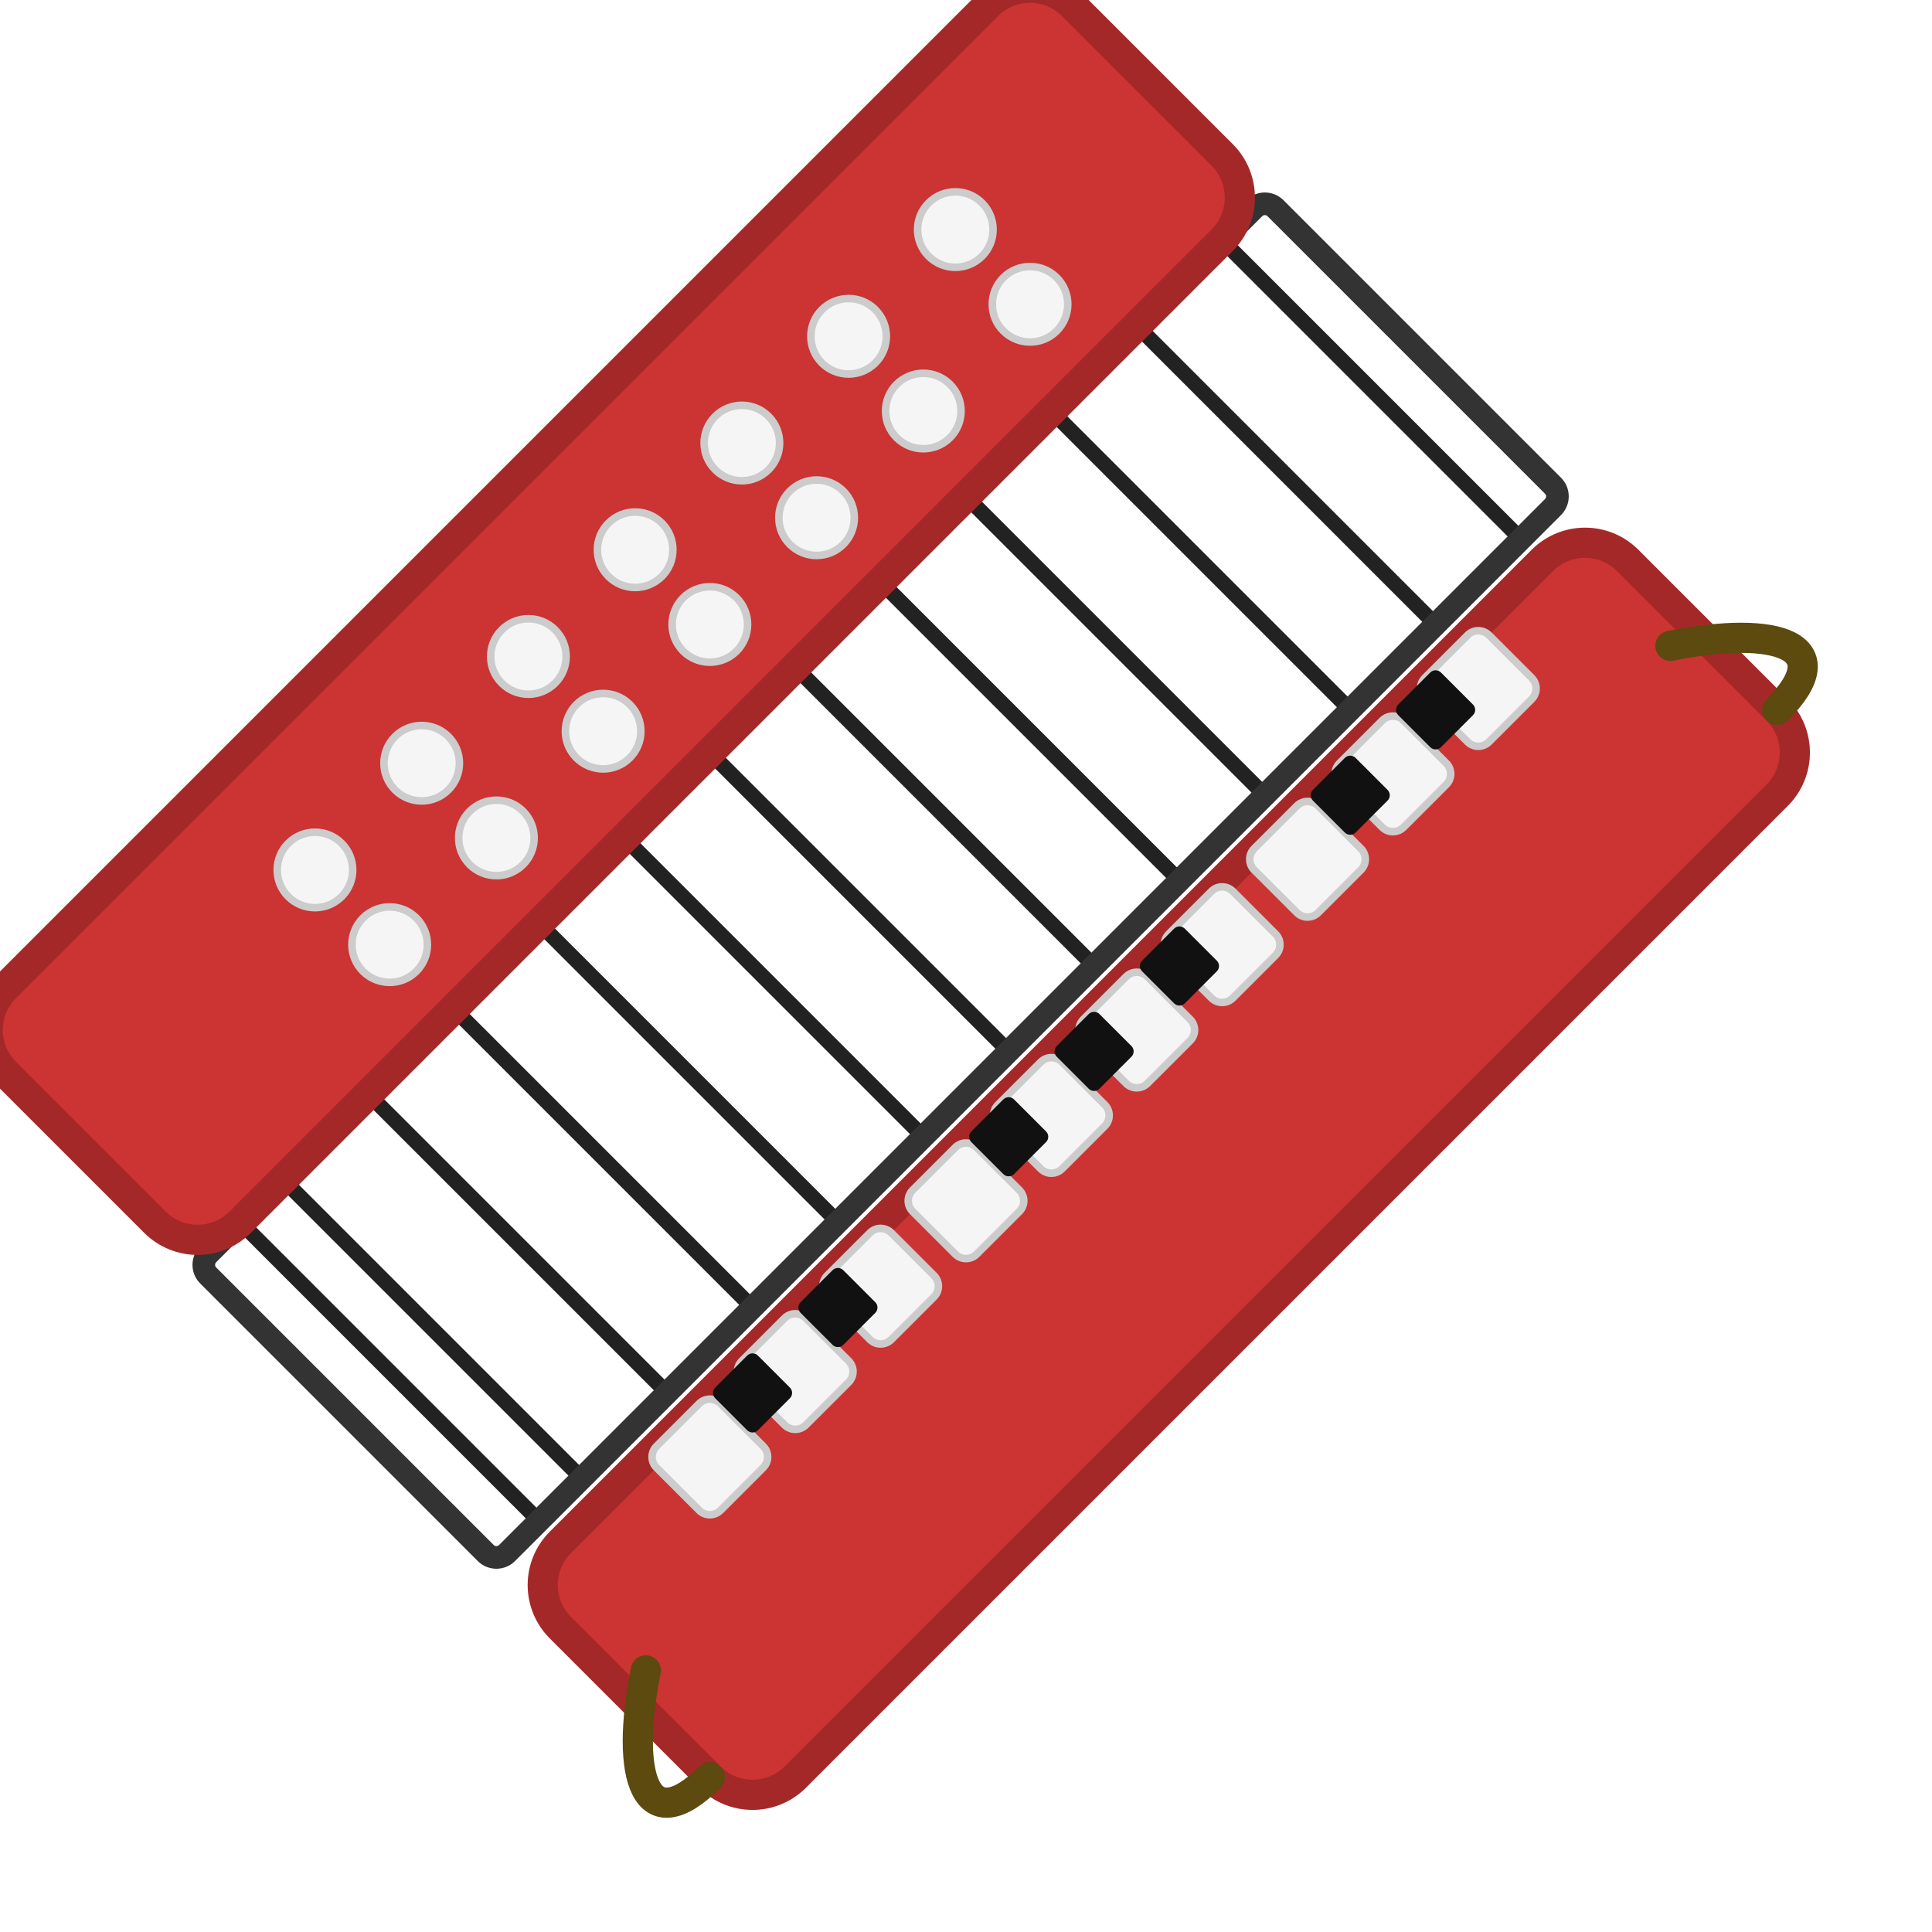
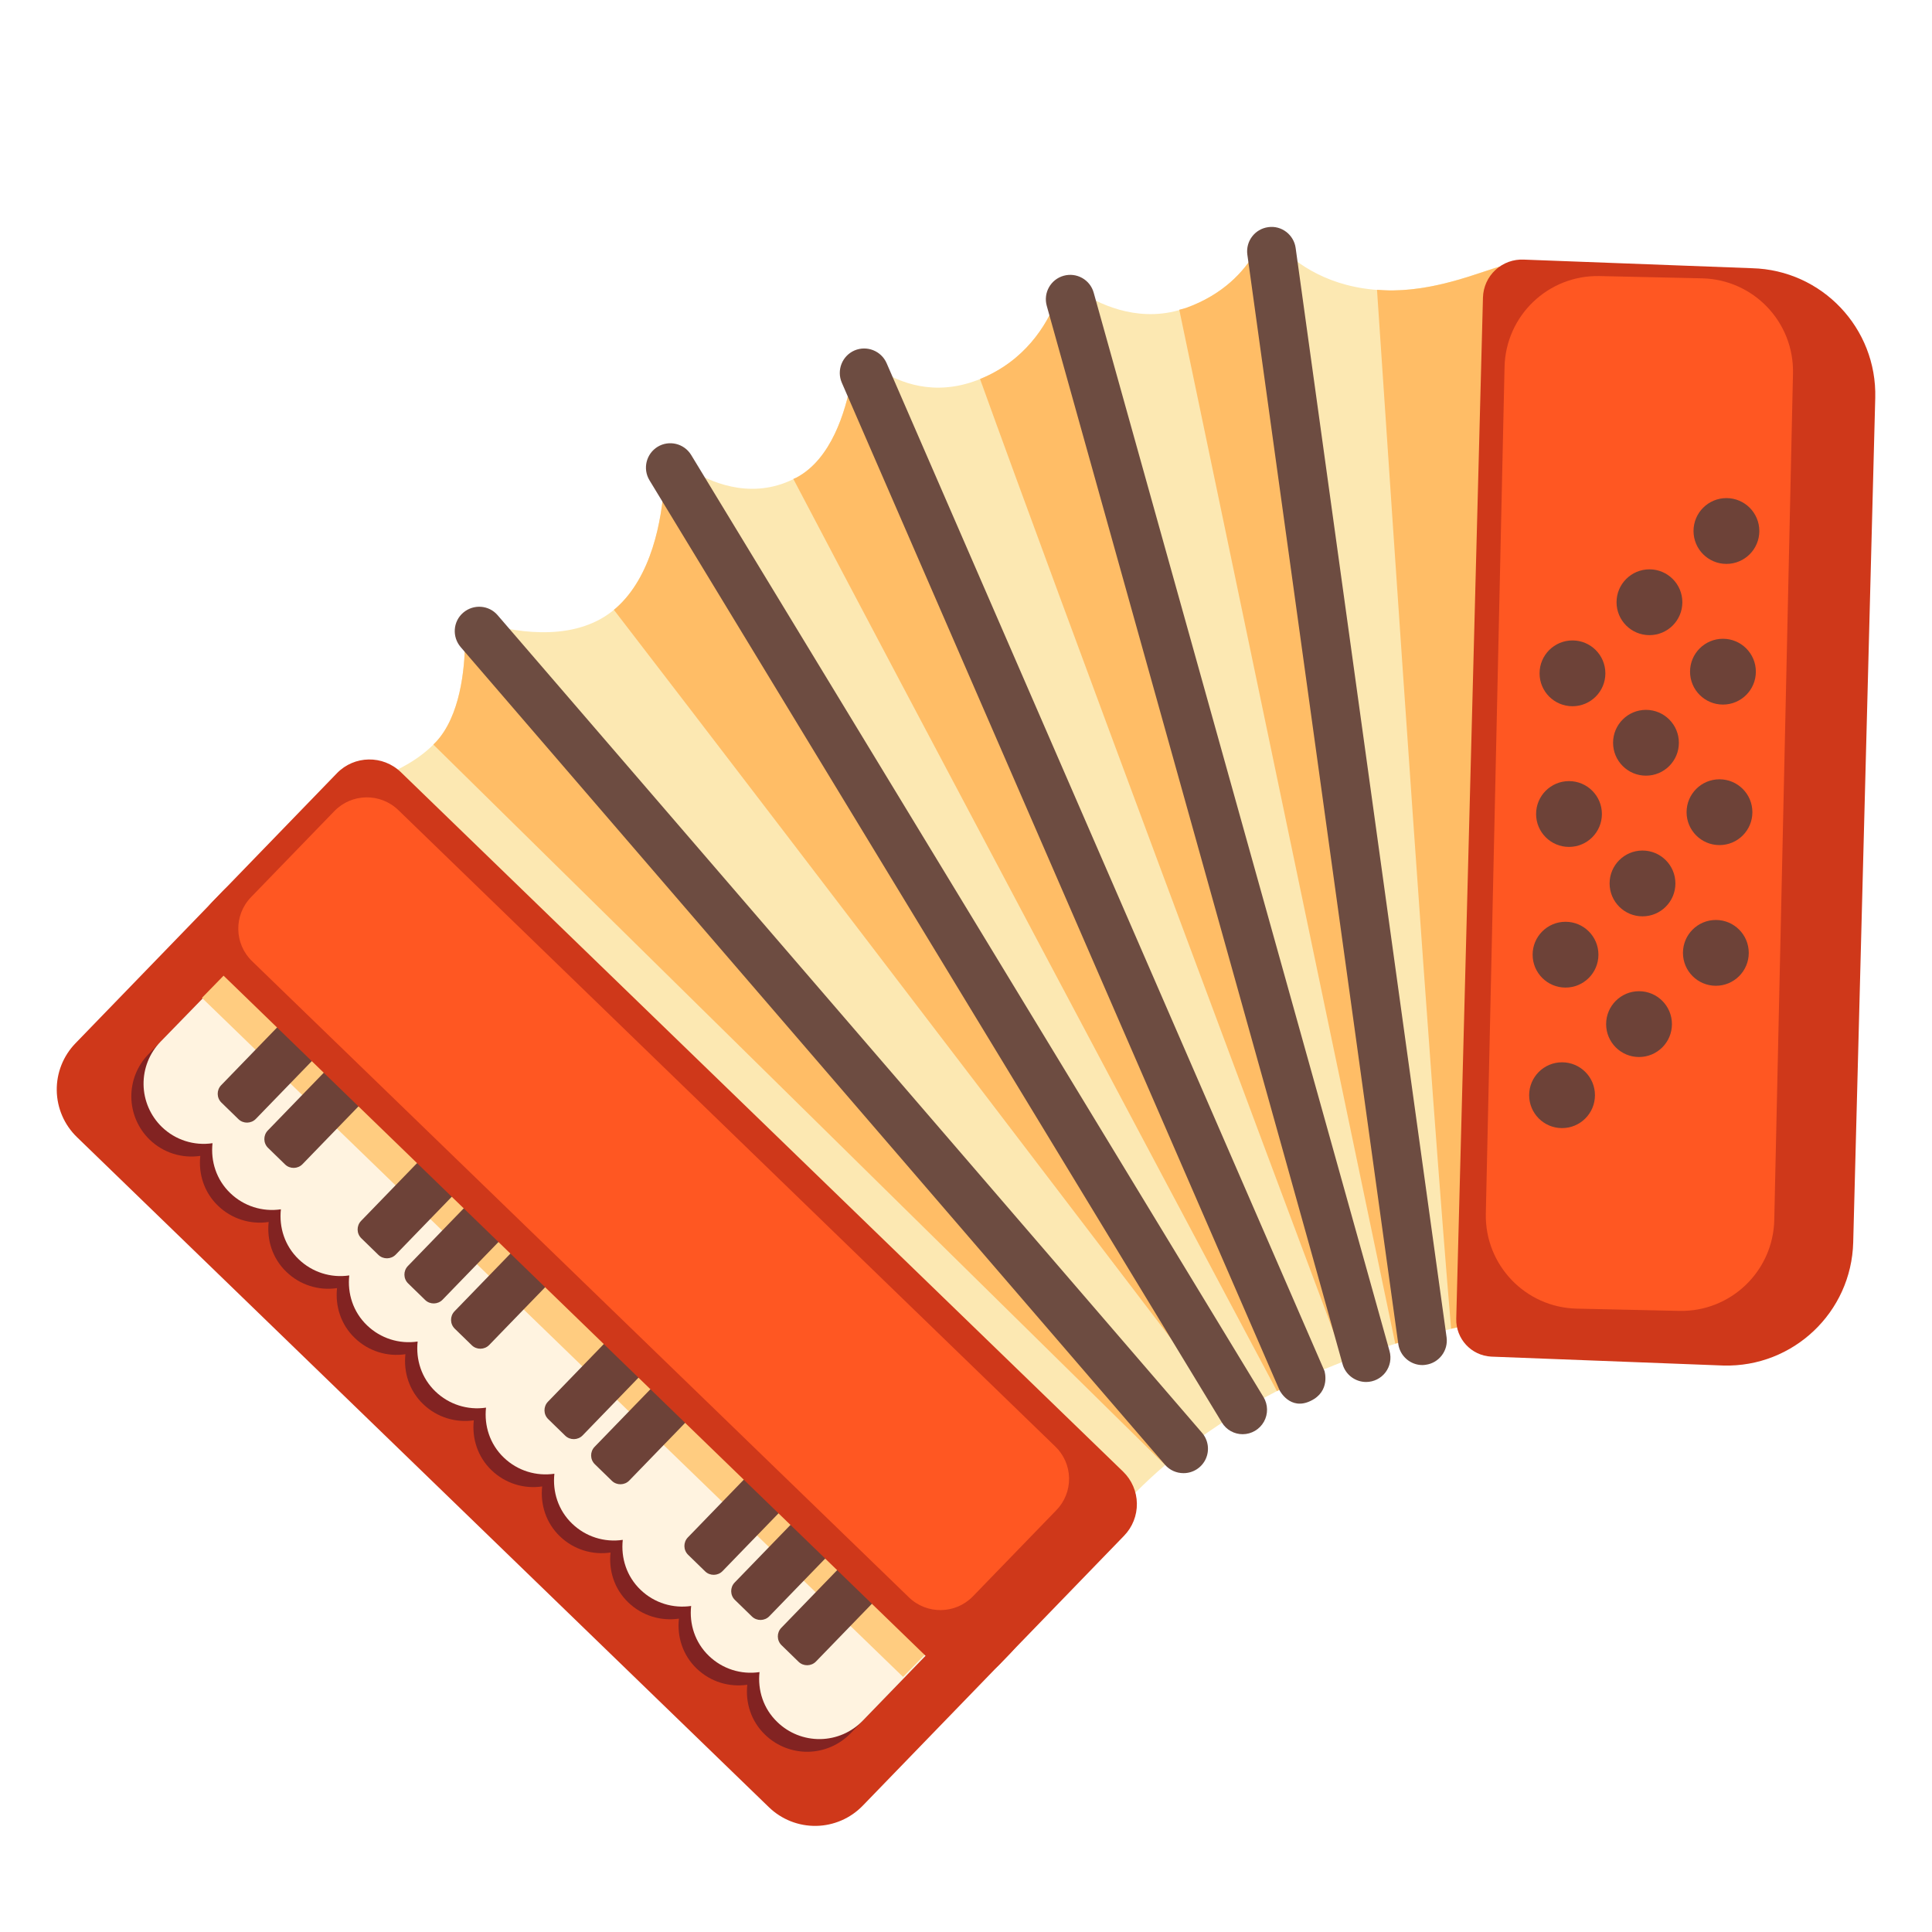
- <svg xmlns="http://www.w3.org/2000/svg" viewBox="0 0 128 128" width="128" height="128">
-   <g transform="rotate(45, 64, 64)">
-     <rect x="72" y="14" width="22" height="100" rx="4" fill="#CC3333" stroke="#A52828" stroke-width="2" />
-     <rect x="72" y="24" width="6" height="6" rx="1" fill="#F5F5F5" stroke="#CCC" stroke-width="0.5" />
-     <rect x="72" y="32" width="6" height="6" rx="1" fill="#F5F5F5" stroke="#CCC" stroke-width="0.5" />
-     <rect x="72" y="40" width="6" height="6" rx="1" fill="#F5F5F5" stroke="#CCC" stroke-width="0.5" />
-     <rect x="72" y="48" width="6" height="6" rx="1" fill="#F5F5F5" stroke="#CCC" stroke-width="0.5" />
-     <rect x="72" y="56" width="6" height="6" rx="1" fill="#F5F5F5" stroke="#CCC" stroke-width="0.5" />
-     <rect x="72" y="64" width="6" height="6" rx="1" fill="#F5F5F5" stroke="#CCC" stroke-width="0.5" />
-     <rect x="72" y="72" width="6" height="6" rx="1" fill="#F5F5F5" stroke="#CCC" stroke-width="0.5" />
-     <rect x="72" y="80" width="6" height="6" rx="1" fill="#F5F5F5" stroke="#CCC" stroke-width="0.5" />
-     <rect x="72" y="88" width="6" height="6" rx="1" fill="#F5F5F5" stroke="#CCC" stroke-width="0.5" />
-     <rect x="72" y="96" width="6" height="6" rx="1" fill="#F5F5F5" stroke="#CCC" stroke-width="0.5" />
-     <rect x="72" y="28" width="4" height="4" rx="0.5" fill="#111" />
-     <rect x="72" y="36" width="4" height="4" rx="0.5" fill="#111" />
-     <rect x="72" y="52" width="4" height="4" rx="0.5" fill="#111" />
-     <rect x="72" y="60" width="4" height="4" rx="0.5" fill="#111" />
-     <rect x="72" y="68" width="4" height="4" rx="0.5" fill="#111" />
-     <rect x="72" y="84" width="4" height="4" rx="0.5" fill="#111" />
-     <rect x="72" y="92" width="4" height="4" rx="0.5" fill="#111" />
-     <line x1="42" y1="18" x2="70" y2="18" stroke="#222" stroke-width="1" />
-     <line x1="42" y1="26" x2="70" y2="26" stroke="#222" stroke-width="1" />
-     <line x1="42" y1="34" x2="70" y2="34" stroke="#222" stroke-width="1" />
-     <line x1="42" y1="42" x2="70" y2="42" stroke="#222" stroke-width="1" />
-     <line x1="42" y1="50" x2="70" y2="50" stroke="#222" stroke-width="1" />
-     <line x1="42" y1="58" x2="70" y2="58" stroke="#222" stroke-width="1" />
-     <line x1="42" y1="66" x2="70" y2="66" stroke="#222" stroke-width="1" />
-     <line x1="42" y1="74" x2="70" y2="74" stroke="#222" stroke-width="1" />
-     <line x1="42" y1="82" x2="70" y2="82" stroke="#222" stroke-width="1" />
-     <line x1="42" y1="90" x2="70" y2="90" stroke="#222" stroke-width="1" />
-     <line x1="42" y1="98" x2="70" y2="98" stroke="#222" stroke-width="1" />
-     <line x1="42" y1="106" x2="70" y2="106" stroke="#222" stroke-width="1" />
-     <line x1="42" y1="110" x2="70" y2="110" stroke="#222" stroke-width="1" />
-     <rect x="42" y="14" width="28" height="100" rx="1" fill="none" stroke="#333" stroke-width="1.5" />
-     <rect x="20" y="14" width="22" height="100" rx="4" fill="#CC3333" stroke="#A52828" stroke-width="2" />
-     <circle cx="29" cy="30" r="2.5" fill="#F5F5F5" stroke="#CCC" stroke-width="0.5" />
-     <circle cx="36" cy="30" r="2.5" fill="#F5F5F5" stroke="#CCC" stroke-width="0.5" />
-     <circle cx="29" cy="40" r="2.5" fill="#F5F5F5" stroke="#CCC" stroke-width="0.5" />
-     <circle cx="36" cy="40" r="2.5" fill="#F5F5F5" stroke="#CCC" stroke-width="0.5" />
-     <circle cx="29" cy="50" r="2.5" fill="#F5F5F5" stroke="#CCC" stroke-width="0.5" />
-     <circle cx="36" cy="50" r="2.5" fill="#F5F5F5" stroke="#CCC" stroke-width="0.5" />
-     <circle cx="29" cy="60" r="2.5" fill="#F5F5F5" stroke="#CCC" stroke-width="0.5" />
-     <circle cx="36" cy="60" r="2.5" fill="#F5F5F5" stroke="#CCC" stroke-width="0.5" />
-     <circle cx="29" cy="70" r="2.5" fill="#F5F5F5" stroke="#CCC" stroke-width="0.5" />
-     <circle cx="36" cy="70" r="2.5" fill="#F5F5F5" stroke="#CCC" stroke-width="0.5" />
-     <circle cx="29" cy="80" r="2.5" fill="#F5F5F5" stroke="#CCC" stroke-width="0.5" />
-     <circle cx="36" cy="80" r="2.5" fill="#F5F5F5" stroke="#CCC" stroke-width="0.5" />
-     <circle cx="29" cy="90" r="2.5" fill="#F5F5F5" stroke="#CCC" stroke-width="0.5" />
-     <circle cx="36" cy="90" r="2.5" fill="#F5F5F5" stroke="#CCC" stroke-width="0.5" />
-     <path d="M 82 16 C 86 10, 90 8, 90 14" fill="none" stroke="#5C4A0E" stroke-width="2" stroke-linecap="round" />
-     <path d="M 82 112 C 86 118, 90 120, 90 114" fill="none" stroke="#5C4A0E" stroke-width="2" stroke-linecap="round" />
-   </g>
+ <svg xmlns="http://www.w3.org/2000/svg" width="512" height="512" viewBox="0 0 128 128">
+   <path fill="#FCE8B2" d="M110.65 19.14c-.29-.13.43-1.31-10.57-1.61c-.96-.03-4.13 1.66-7.75 1.71c-3.75.05-6.1-1.51-7.36-2.72c-.56-.54-1.45-.4-1.85.26c-.71 1.19-2.06 2.73-4.54 3.62c-2.87 1.03-5.46-.09-6.92-1c-.61-.38-1.43-.11-1.7.56c-.64 1.59-2.09 4.05-5.22 5.23c-2.85 1.08-5.14.18-6.55-.74a1.17 1.17 0 0 0-1.79.77c-.39 2.09-1.33 5.18-3.61 6.41c-2.72 1.46-5.33.52-6.98-.46c-.76-.46-1.74.02-1.81.91c-.16 2.39-.82 6.11-3.18 8.2c-2.55 2.26-6.4 1.65-8.53 1.07c-.75-.2-1.47.36-1.48 1.14c-.02 1.89-.33 4.96-1.93 6.67c-2.15 2.29-5.65 2.88-5.65 2.88L73.31 101c1.17-1.25 7.92-10.42 26.08-13.62c1.73-.31 9.52-1.32 10.27-1.82c1.02-.69.02-7.39.07-9.03l.39-14.2c.25-9.26.51-18.52.76-27.78c.09-3.22.18-6.45.26-9.67c.03-1.16.21-2.41.1-3.57c-.12-1.46.06-1.88-.59-2.17z" />
+   <path fill="#FFBD66" d="M31.26 41.57c-.26.21-.44.54-.45.92c-.02 1.89-.33 4.96-1.93 6.67c-.06.06-.12.11-.17.17l48.47 47.72l-45.92-55.48zM44.71 31.1c-.38.16-.67.51-.71.98c-.16 2.39-.82 6.11-3.18 8.2l-.15.12c11.92 15.48 40.57 53.09 40.57 53.09L44.71 31.1zm11.69-5.88c-.39 2.09-1.33 5.18-3.61 6.41c-.08.04-.15.06-.23.1C60.07 46.04 77.3 78.45 84.6 92.16l.6-.3L57.01 24.4c-.3.16-.54.45-.61.82zm13.56-5.26c-.62 1.56-2.04 3.94-5.03 5.15c5.39 14.95 18.61 50.29 24.14 65.06c.22-.08.45-.16.67-.25L71.02 19.24c-.45.01-.88.27-1.06.72zm13.16-3.18c-.71 1.19-2.06 2.73-4.54 3.62c-.15.05-.3.08-.45.12l14.31 68.5c.44-.13.89-.27 1.35-.39l-9.97-72.39c-.29.08-.54.26-.7.54zm16.41.84c-1.33.34-4.1 1.58-7.2 1.62c-.38.01-.74-.02-1.1-.04c1.15 17.13 3.54 52.75 4.91 68.83c.25-.06.51-.11.77-.17c.12-3.94.17-9.04.17-9.04l2.45-61.2z" />
+   <path fill="#6D4C41" d="M78.41 97.6c-.46 0-.91-.19-1.23-.56L30.52 42.87c-.58-.68-.51-1.7.17-2.28c.68-.58 1.7-.51 2.28.17l46.67 54.17a1.616 1.616 0 0 1-1.23 2.67zm3.92-2.58c-.55 0-1.08-.28-1.38-.78L43.03 31.82a1.62 1.62 0 0 1 .54-2.22a1.62 1.62 0 0 1 2.22.54l37.92 62.42a1.62 1.62 0 0 1-1.38 2.46zm2.45-2.9L55.77 25.35c-.35-.82.02-1.77.84-2.13c.82-.35 1.77.02 2.13.84l29.01 66.77s.42 1.34-.91 1.98c-1.37.67-2.06-.69-2.06-.69zm5.73-.56c-.71 0-1.36-.47-1.56-1.18l-19.6-70.12c-.24-.86.26-1.75 1.12-1.99c.86-.24 1.75.26 1.99 1.12l19.6 70.12a1.613 1.613 0 0 1-1.55 2.05zm3.73-1.12c-.79 0-1.49-.59-1.6-1.4l-10-72.17c-.12-.89.5-1.7 1.38-1.82c.88-.13 1.7.5 1.82 1.38l10 72.17c.12.88-.5 1.7-1.38 1.82c-.07.01-.14.02-.22.02z" />
+   <path fill="#CF381A" d="M96.48 87.37c-.03 1.33.99 2.44 2.32 2.51l15.38.59a8.38 8.38 0 0 0 8.6-8.16l1.46-55.94a8.38 8.38 0 0 0-8.16-8.6l-15.11-.57a2.585 2.585 0 0 0-2.72 2.51l-1.77 67.66zm-29.57 22.19l-9.75 10.07a4.395 4.395 0 0 1-6.22.1L5.1 75.34a4.395 4.395 0 0 1-.1-6.22l9.75-10.07a4.395 4.395 0 0 1 6.22-.1l45.83 44.39c1.75 1.69 1.8 4.47.11 6.22z" />
+   <path fill="#822322" d="M9.83 69.85a3.999 3.999 0 0 0 .09 5.66a3.98 3.98 0 0 0 3.35 1.07c-.13 1.19.25 2.42 1.18 3.31a3.98 3.98 0 0 0 3.35 1.07c-.13 1.19.25 2.42 1.18 3.31a3.98 3.98 0 0 0 3.35 1.07c-.13 1.19.25 2.42 1.18 3.31a3.98 3.98 0 0 0 3.35 1.07c-.13 1.19.25 2.42 1.18 3.31s2.16 1.24 3.35 1.07c-.13 1.19.25 2.42 1.18 3.31a3.98 3.98 0 0 0 3.35 1.07c-.13 1.19.25 2.42 1.18 3.31s2.16 1.24 3.35 1.07c-.13 1.19.25 2.42 1.18 3.31s2.16 1.24 3.35 1.07c-.13 1.19.25 2.42 1.18 3.31s2.16 1.24 3.35 1.07c-.13 1.19.25 2.42 1.18 3.31a3.999 3.999 0 0 0 5.66-.09l9.8-10.12l-46.46-45l-9.86 10.13z" />
+   <path fill="#FFF3E0" d="M10.64 69.01a3.999 3.999 0 0 0 .09 5.66a3.98 3.98 0 0 0 3.35 1.07c-.13 1.19.25 2.42 1.18 3.31a3.98 3.98 0 0 0 3.35 1.07c-.13 1.19.25 2.42 1.18 3.31a3.98 3.98 0 0 0 3.35 1.07c-.13 1.19.25 2.42 1.18 3.31a3.98 3.98 0 0 0 3.35 1.07c-.13 1.19.25 2.42 1.18 3.31a3.98 3.98 0 0 0 3.35 1.07c-.13 1.19.25 2.42 1.18 3.31s2.16 1.24 3.35 1.07c-.13 1.19.25 2.42 1.18 3.31a3.98 3.98 0 0 0 3.35 1.07c-.13 1.19.25 2.42 1.18 3.31s2.16 1.24 3.35 1.07c-.13 1.19.25 2.42 1.18 3.31a3.98 3.98 0 0 0 3.35 1.07c-.13 1.19.25 2.42 1.18 3.31a3.999 3.999 0 0 0 5.66-.09l9.8-10.12l-46.46-45l-9.86 10.13z" />
+   <path fill="#FFCC80" d="m13.38 66.11l46.45 44.99l7.06-7.22l-46.46-45z" />
+   <path fill="#6D4238" d="m24.06 66.79l-7.11 7.34c-.31.32-.83.33-1.15.02l-1.13-1.1a.818.818 0 0 1-.02-1.15l7.11-7.34c.31-.32.83-.33 1.15-.02l1.13 1.1c.32.31.33.83.02 1.15zm3.09 3l-7.11 7.34c-.31.32-.83.33-1.15.02l-1.13-1.1a.818.818 0 0 1-.02-1.15l7.11-7.34c.31-.32.83-.33 1.15-.02l1.13 1.1c.32.31.33.82.02 1.15zm6.18 5.99l-7.11 7.34c-.31.32-.83.33-1.15.02l-1.13-1.1a.818.818 0 0 1-.02-1.15l7.11-7.34c.31-.32.83-.33 1.15-.02l1.13 1.1a.8.8 0 0 1 .02 1.15zm3.1 2.99l-7.11 7.34c-.31.32-.83.33-1.15.02l-1.13-1.1a.818.818 0 0 1-.02-1.15l7.11-7.34c.31-.32.83-.33 1.15-.02l1.13 1.1c.32.32.33.83.02 1.15zm3.09 3l-7.11 7.34c-.31.32-.83.33-1.15.02l-1.13-1.1a.818.818 0 0 1-.02-1.15l7.11-7.34c.31-.32.83-.33 1.15-.02l1.13 1.1c.32.31.33.83.02 1.15zm6.18 5.99l-7.1 7.34c-.31.32-.83.33-1.15.02l-1.13-1.1a.818.818 0 0 1-.02-1.15l7.11-7.34c.31-.32.83-.33 1.15-.02l1.13 1.1c.32.31.33.83.01 1.15zm3.1 2.99l-7.11 7.34c-.31.32-.83.33-1.15.02l-1.13-1.1a.818.818 0 0 1-.02-1.15l7.11-7.34c.31-.32.83-.33 1.15-.02l1.13 1.1c.32.32.33.83.02 1.15zm6.18 6l-7.11 7.34c-.31.32-.83.33-1.15.02l-1.13-1.1a.818.818 0 0 1-.02-1.15l7.11-7.34c.31-.32.83-.33 1.15-.02l1.13 1.1a.8.8 0 0 1 .02 1.15zm3.1 2.99l-7.11 7.34c-.31.32-.83.33-1.15.02l-1.13-1.1a.818.818 0 0 1-.02-1.15l7.11-7.34c.31-.32.83-.33 1.15-.02l1.13 1.1c.32.31.33.83.02 1.15zm3.09 3l-7.11 7.34c-.31.32-.83.33-1.15.02l-1.13-1.1a.818.818 0 0 1-.02-1.15l7.11-7.34c.31-.32.83-.33 1.15-.02l1.13 1.1c.32.31.33.82.02 1.15z" />
+   <path fill="#CF381A" d="m74.47 101.75l-8.25 8.52a3 3 0 0 1-4.24.07L14.14 63.99a3 3 0 0 1-.07-4.24l8.25-8.52a3 3 0 0 1 4.24-.07L74.41 97.5a3.003 3.003 0 0 1 .06 4.25z" />
+   <path fill="#FF5722" d="m69.98 100.06l-5.52 5.7a3 3 0 0 1-4.24.07L16.7 63.68a3 3 0 0 1-.07-4.24l5.52-5.7a3 3 0 0 1 4.24-.07L69.9 95.82a2.973 2.973 0 0 1 .08 4.24zm41.28-13.21l-6.8-.15a6.162 6.162 0 0 1-6.02-6.29l1.24-56.1c.08-3.4 2.89-6.09 6.29-6.02l6.8.15c3.4.08 6.09 2.89 6.02 6.29l-1.24 56.1a6.162 6.162 0 0 1-6.29 6.02z" />
+   <circle cx="104.18" cy="44.61" r="2.18" fill="#6D4238" />
+   <circle cx="103.95" cy="53.93" r="2.18" fill="#6D4238" />
+   <circle cx="103.72" cy="63.25" r="2.18" fill="#6D4238" />
+   <circle cx="103.49" cy="72.56" r="2.18" fill="#6D4238" />
+   <circle cx="114.38" cy="35.18" r="2.18" fill="#6D4238" />
+   <circle cx="114.15" cy="44.5" r="2.18" fill="#6D4238" />
+   <circle cx="113.92" cy="53.81" r="2.18" fill="#6D4238" />
+   <circle cx="113.68" cy="63.13" r="2.18" fill="#6D4238" />
+   <circle cx="109.28" cy="39.9" r="2.18" fill="#6D4238" />
+   <circle cx="109.05" cy="49.21" r="2.18" fill="#6D4238" />
+   <circle cx="108.82" cy="58.53" r="2.18" fill="#6D4238" />
+   <circle cx="108.59" cy="67.85" r="2.18" fill="#6D4238" />
</svg>
